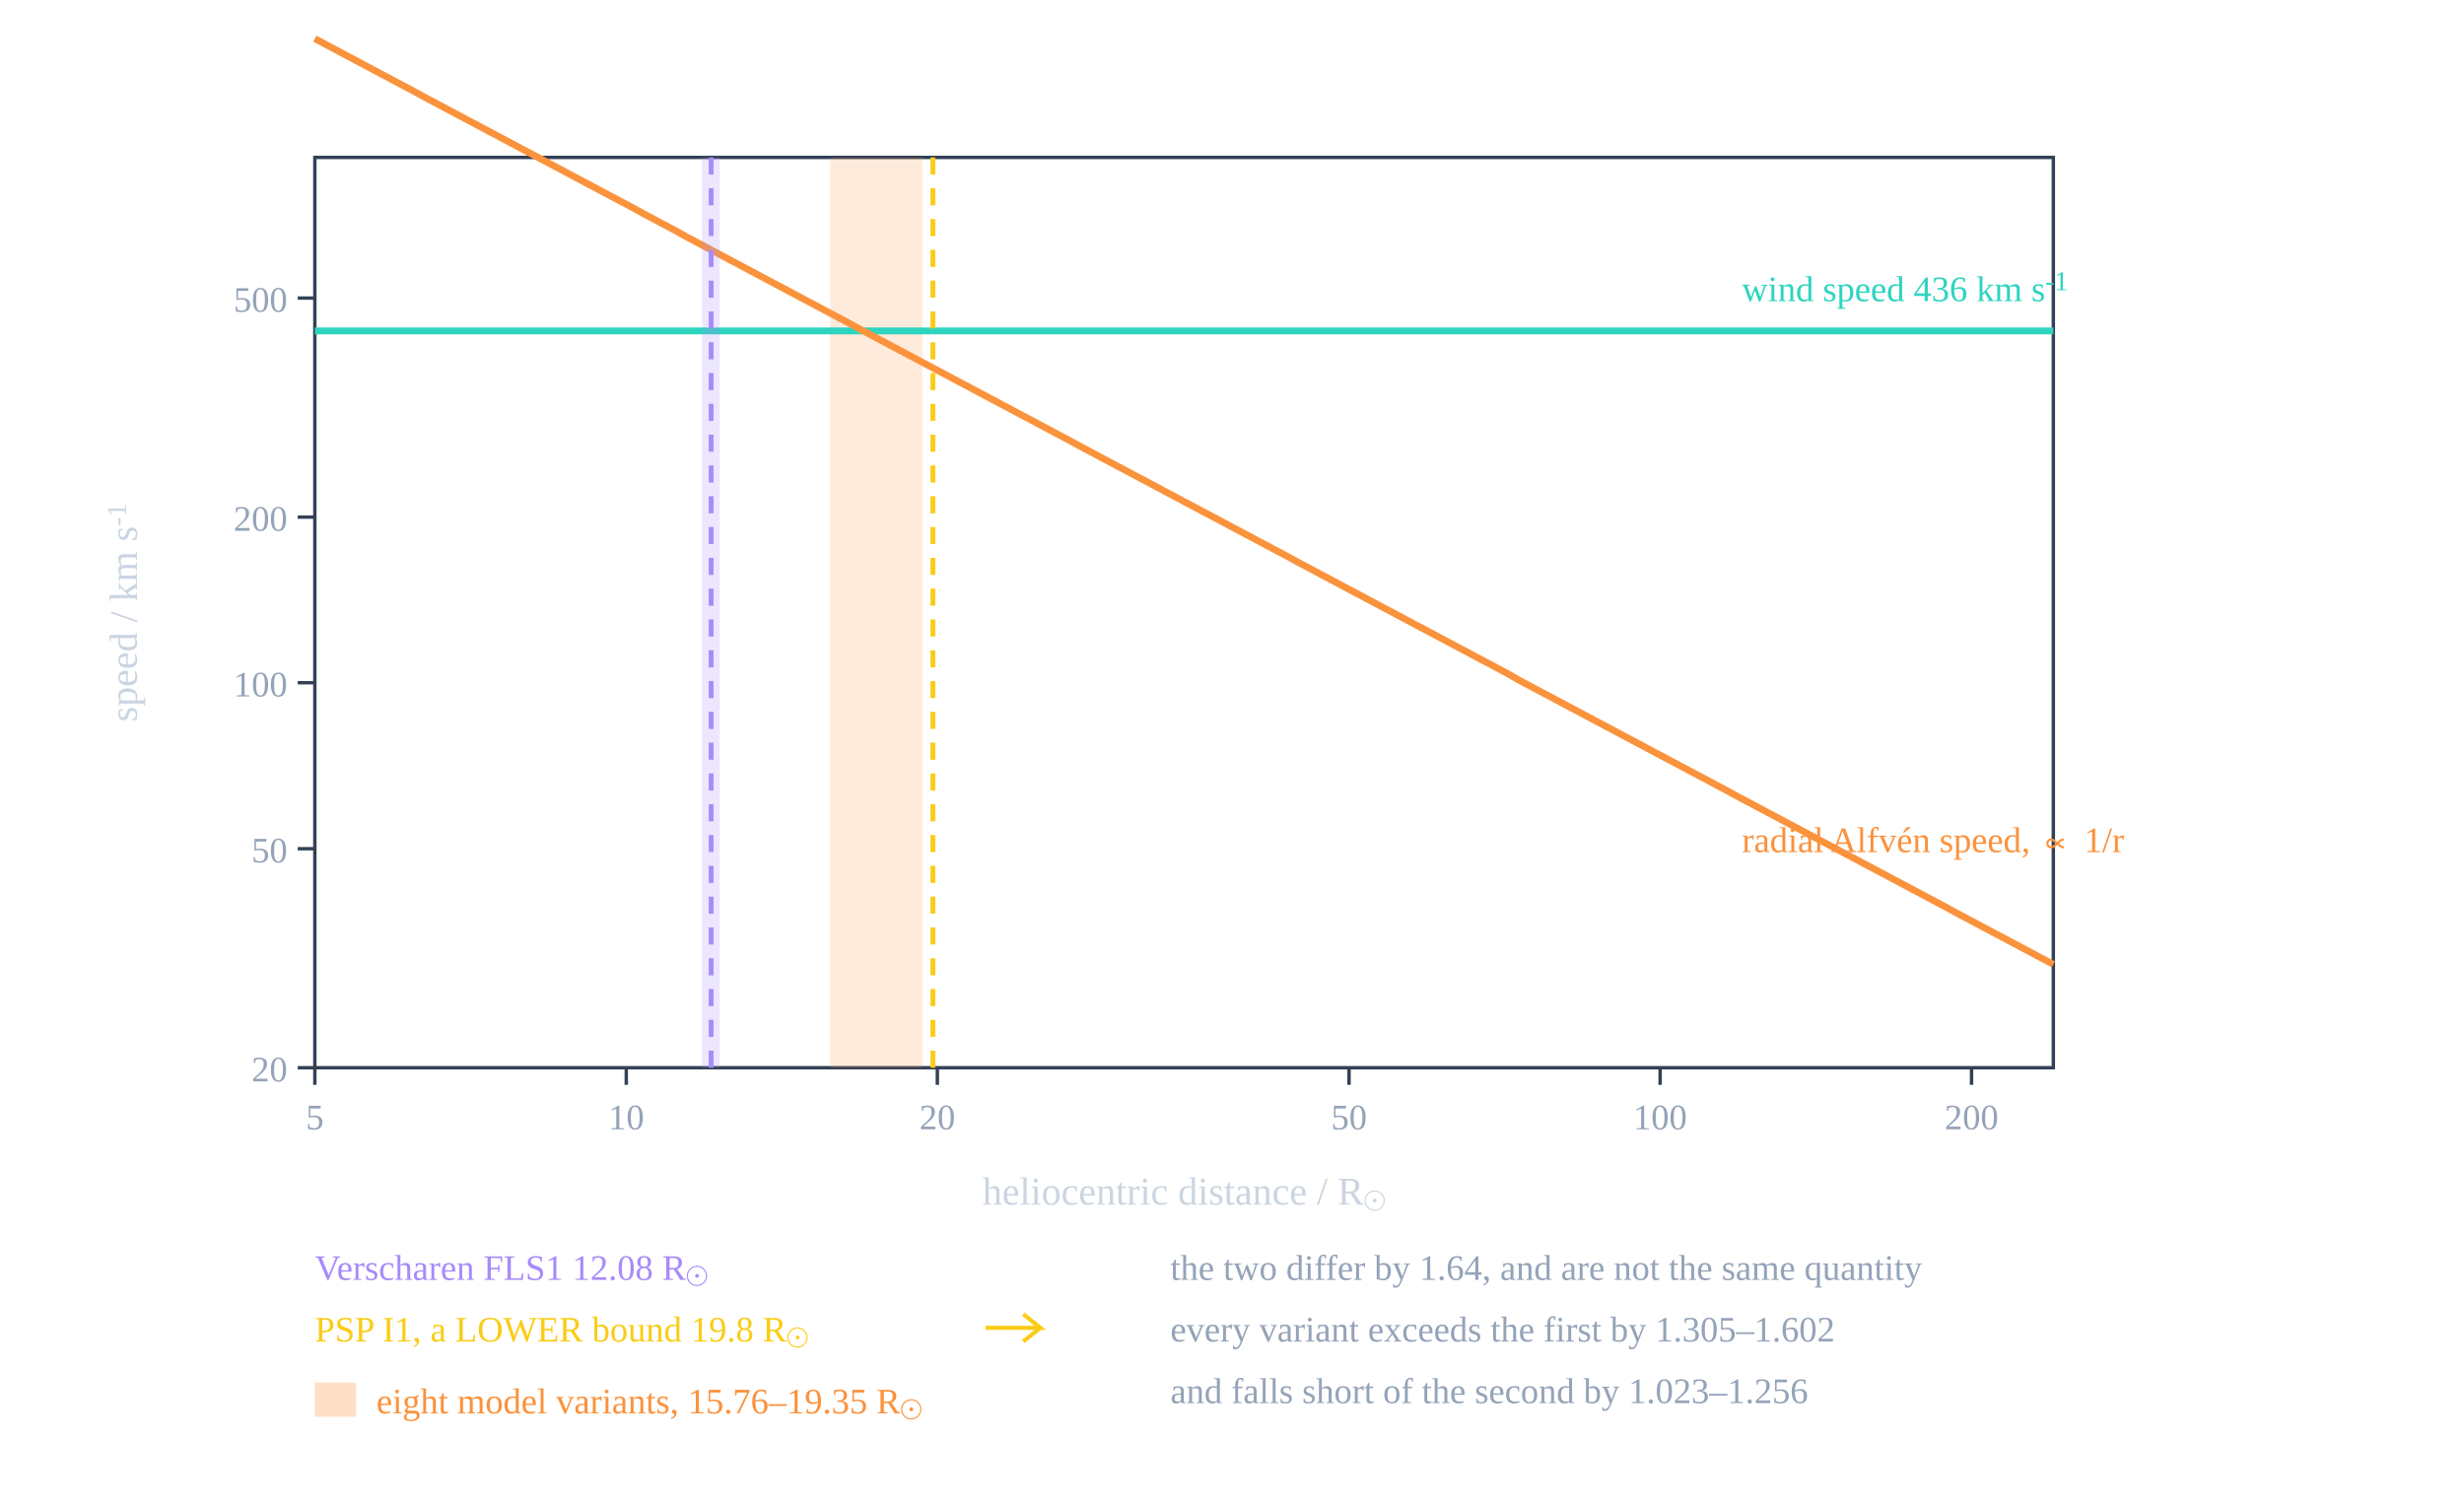
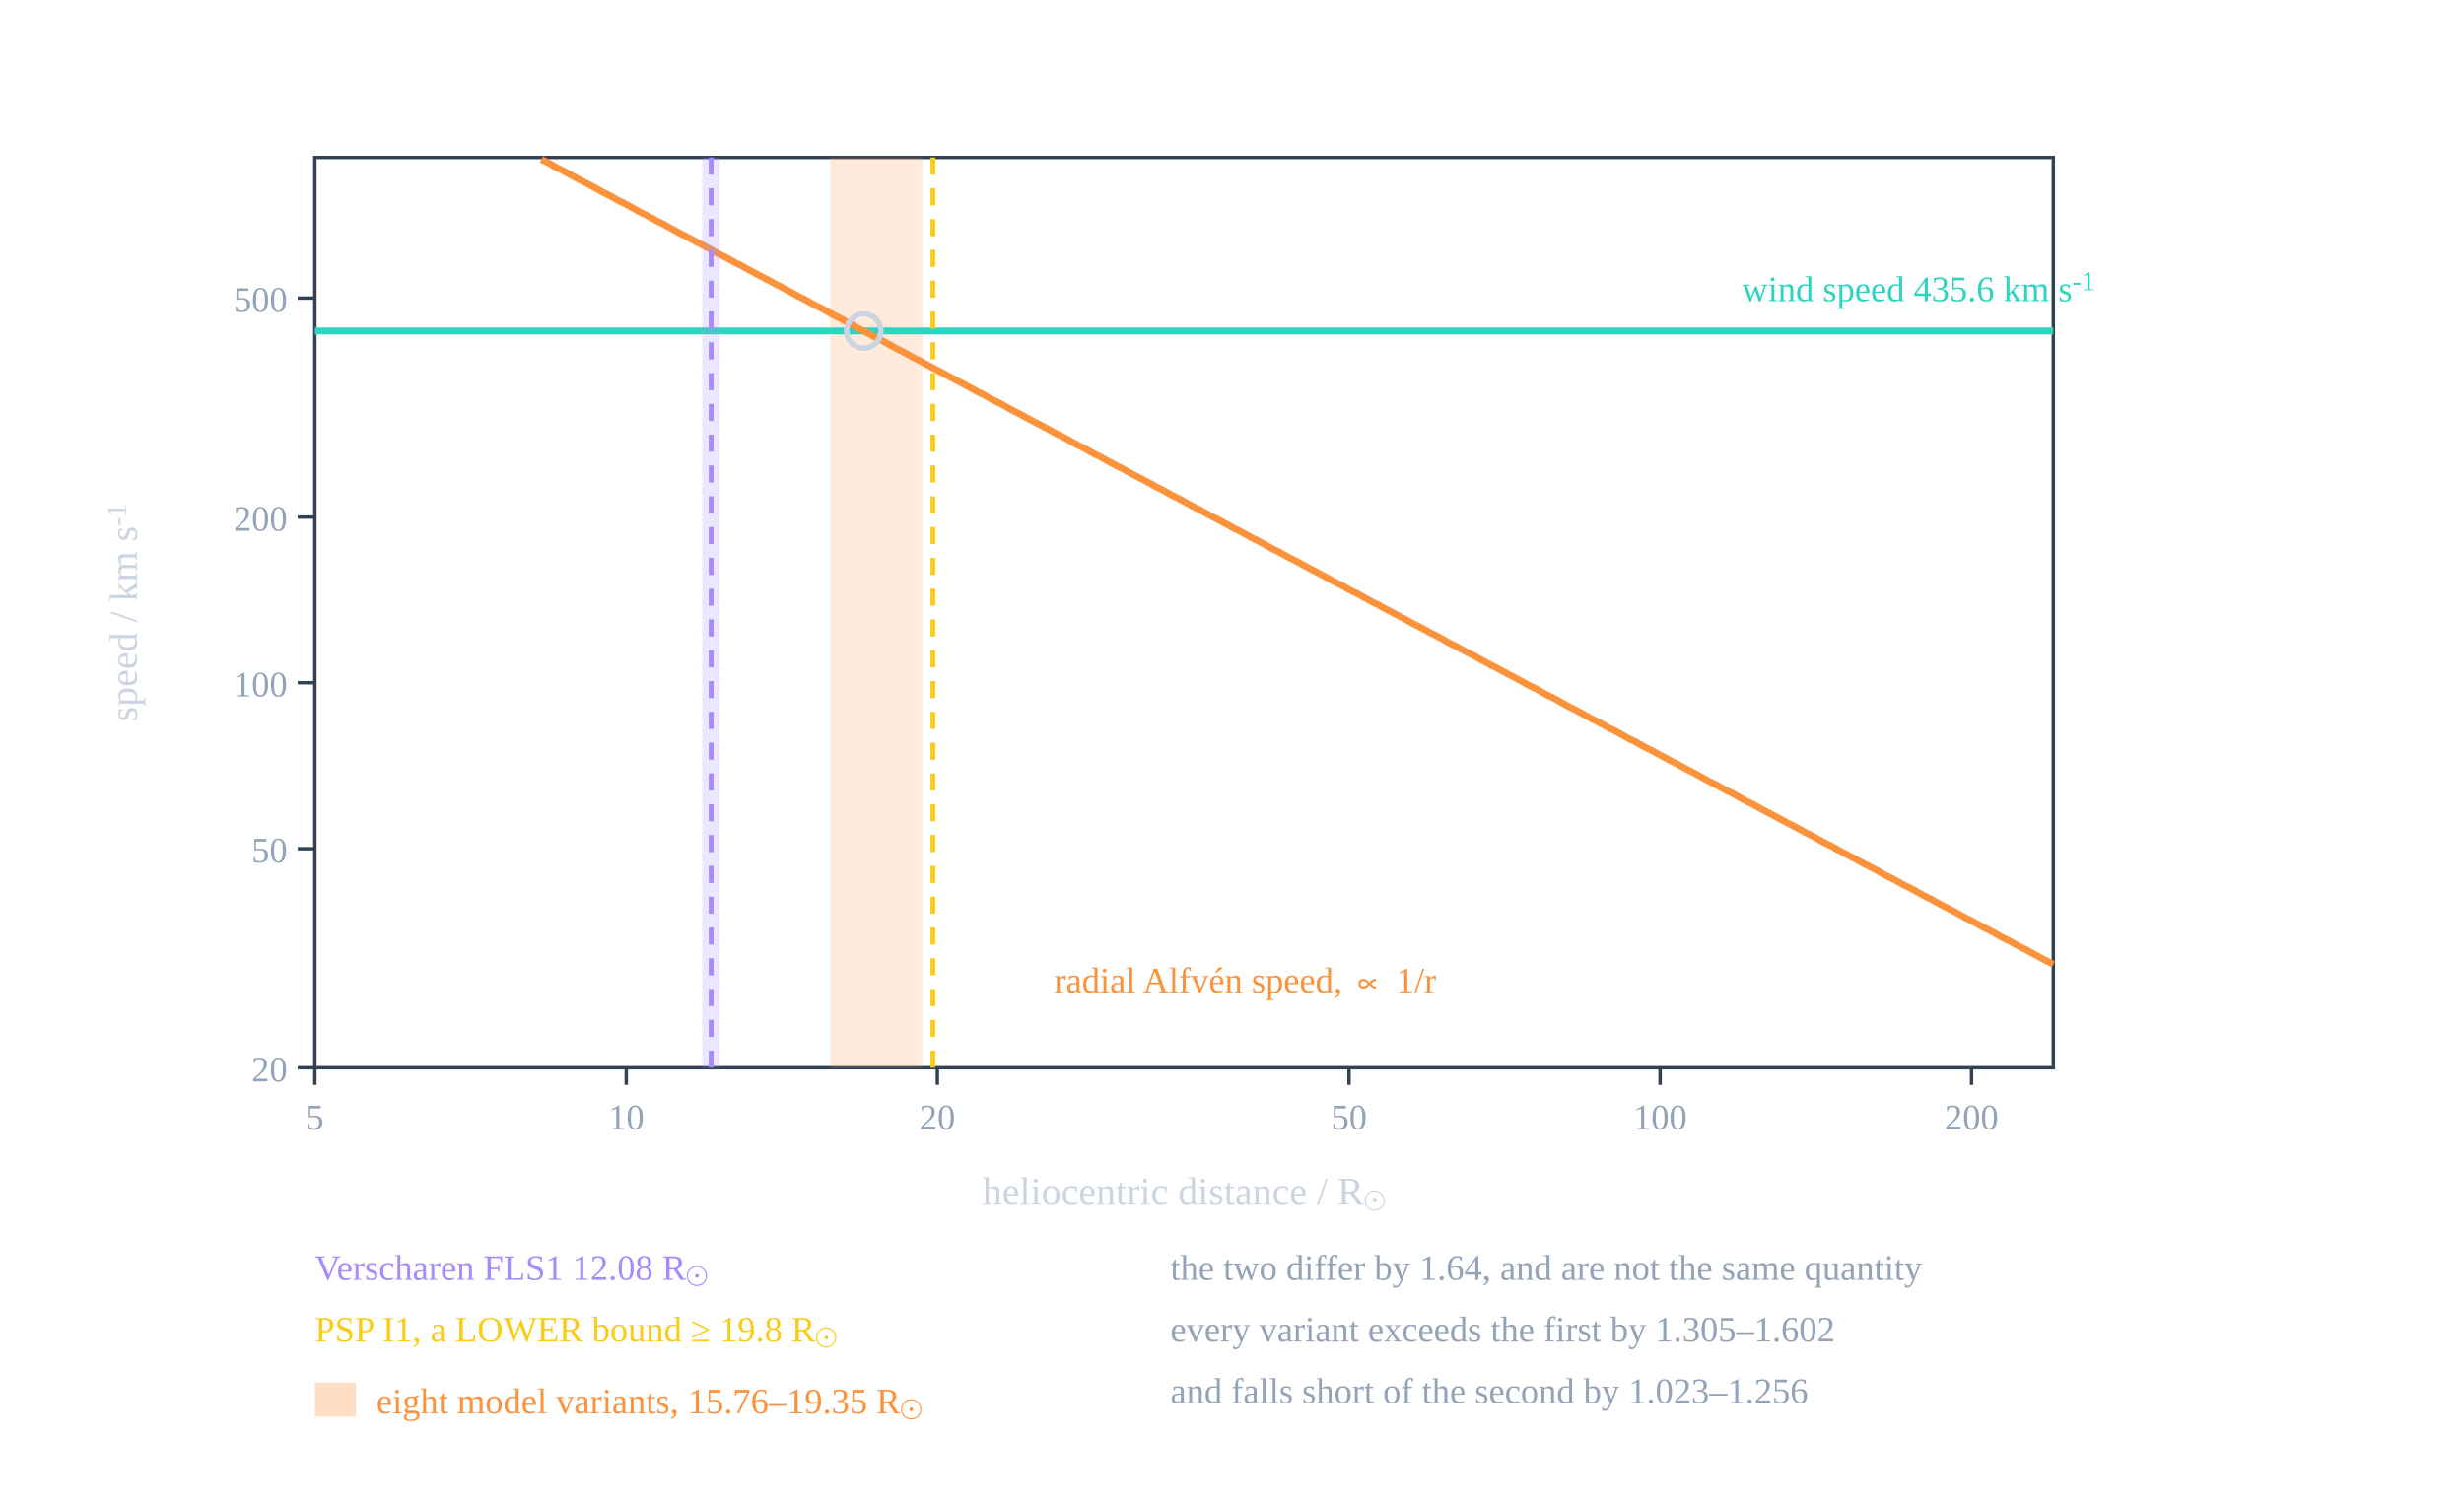
<svg class="setupfig" viewBox="0 0 720 440" width="100%" role="img" aria-label="Wind speed and radial Alfven speed against heliocentric distance on logarithmic axes. The wind speed is nearly flat; the Alfven speed falls as one over radius and crosses it. A narrow shaded band marks the eight model crossing radii between about sixteen and nineteen solar radii. Two measured values are marked: Verscharen and colleagues at twelve solar radii, to the left of the band, and the Parker Solar Probe lower bound at nineteen point eight solar radii, at its right-hand edge.">
  <rect x="92" y="46" width="508" height="266" fill="none" stroke="#334155" stroke-width="1" />
  <line x1="92.0" y1="312" x2="92.0" y2="317" stroke="#334155" stroke-width="1" />
  <text x="92.0" y="330" font-size="10.5" text-anchor="middle" fill="#94a3b8">5</text>
  <line x1="183.0" y1="312" x2="183.0" y2="317" stroke="#334155" stroke-width="1" />
  <text x="183.0" y="330" font-size="10.5" text-anchor="middle" fill="#94a3b8">10</text>
  <line x1="273.9" y1="312" x2="273.9" y2="317" stroke="#334155" stroke-width="1" />
  <text x="273.9" y="330" font-size="10.5" text-anchor="middle" fill="#94a3b8">20</text>
  <line x1="394.2" y1="312" x2="394.2" y2="317" stroke="#334155" stroke-width="1" />
  <text x="394.2" y="330" font-size="10.5" text-anchor="middle" fill="#94a3b8">50</text>
  <line x1="485.1" y1="312" x2="485.1" y2="317" stroke="#334155" stroke-width="1" />
  <text x="485.1" y="330" font-size="10.5" text-anchor="middle" fill="#94a3b8">100</text>
  <line x1="576.1" y1="312" x2="576.1" y2="317" stroke="#334155" stroke-width="1" />
  <text x="576.1" y="330" font-size="10.5" text-anchor="middle" fill="#94a3b8">200</text>
  <line x1="87" y1="312.0" x2="92" y2="312.0" stroke="#334155" stroke-width="1" />
  <text x="84" y="316.0" font-size="10.5" text-anchor="end" fill="#94a3b8">20</text>
  <line x1="87" y1="248.0" x2="92" y2="248.0" stroke="#334155" stroke-width="1" />
  <text x="84" y="252.0" font-size="10.5" text-anchor="end" fill="#94a3b8">50</text>
  <line x1="87" y1="199.5" x2="92" y2="199.5" stroke="#334155" stroke-width="1" />
  <text x="84" y="203.5" font-size="10.5" text-anchor="end" fill="#94a3b8">100</text>
  <line x1="87" y1="151.1" x2="92" y2="151.1" stroke="#334155" stroke-width="1" />
  <text x="84" y="155.1" font-size="10.5" text-anchor="end" fill="#94a3b8">200</text>
  <line x1="87" y1="87.1" x2="92" y2="87.1" stroke="#334155" stroke-width="1" />
  <text x="84" y="91.1" font-size="10.5" text-anchor="end" fill="#94a3b8">500</text>
  <rect x="242.6" y="46" width="26.9" height="266" fill="#fb923c" opacity="0.18" />
-   <path d="M 92.0,96.7 L 95.2,96.7 L 98.4,96.7 L 101.6,96.7 L 104.8,96.7 L 108.0,96.7 L 111.2,96.7 L 114.4,96.7 L 117.6,96.7 L 120.8,96.7 L 123.9,96.7 L 127.1,96.7 L 130.3,96.7 L 133.5,96.7 L 136.7,96.7 L 139.9,96.7 L 143.1,96.7 L 146.3,96.7 L 149.5,96.7 L 152.7,96.7 L 155.9,96.7 L 159.1,96.7 L 162.3,96.7 L 165.5,96.7 L 168.7,96.7 L 171.9,96.7 L 175.1,96.7 L 178.3,96.7 L 181.5,96.7 L 184.7,96.7 L 187.8,96.7 L 191.0,96.7 L 194.2,96.7 L 197.4,96.7 L 200.6,96.7 L 203.8,96.7 L 207.0,96.7 L 210.2,96.7 L 213.4,96.7 L 216.6,96.7 L 219.8,96.7 L 223.0,96.7 L 226.2,96.7 L 229.4,96.7 L 232.6,96.7 L 235.8,96.7 L 239.0,96.7 L 242.2,96.7 L 245.4,96.7 L 248.6,96.7 L 251.7,96.7 L 254.9,96.7 L 258.1,96.7 L 261.3,96.7 L 264.5,96.7 L 267.7,96.7 L 270.9,96.7 L 274.1,96.7 L 277.3,96.7 L 280.5,96.7 L 283.7,96.7 L 286.9,96.7 L 290.1,96.7 L 293.3,96.7 L 296.5,96.7 L 299.7,96.7 L 302.9,96.7 L 306.1,96.7 L 309.3,96.7 L 312.5,96.7 L 315.6,96.7 L 318.8,96.7 L 322.0,96.7 L 325.2,96.7 L 328.4,96.7 L 331.6,96.7 L 334.8,96.7 L 338.0,96.7 L 341.2,96.7 L 344.4,96.7 L 347.6,96.7 L 350.8,96.7 L 354.0,96.7 L 357.2,96.7 L 360.4,96.7 L 363.6,96.7 L 366.8,96.7 L 370.0,96.7 L 373.2,96.7 L 376.4,96.7 L 379.5,96.7 L 382.7,96.7 L 385.9,96.7 L 389.1,96.7 L 392.3,96.7 L 395.5,96.7 L 398.7,96.7 L 401.9,96.7 L 405.1,96.7 L 408.3,96.7 L 411.5,96.7 L 414.7,96.7 L 417.9,96.7 L 421.1,96.7 L 424.3,96.7 L 427.5,96.7 L 430.7,96.7 L 433.9,96.7 L 437.1,96.7 L 440.3,96.7 L 443.4,96.7 L 446.6,96.7 L 449.8,96.7 L 453.0,96.7 L 456.2,96.7 L 459.4,96.7 L 462.6,96.7 L 465.8,96.7 L 469.0,96.7 L 472.2,96.7 L 475.4,96.7 L 478.6,96.7 L 481.8,96.7 L 485.0,96.7 L 488.2,96.7 L 491.4,96.7 L 494.6,96.7 L 497.8,96.7 L 501.0,96.7 L 504.2,96.7 L 507.3,96.7 L 510.5,96.7 L 513.7,96.7 L 516.9,96.7 L 520.1,96.7 L 523.3,96.7 L 526.5,96.7 L 529.7,96.7 L 532.9,96.7 L 536.1,96.7 L 539.3,96.7 L 542.5,96.7 L 545.7,96.7 L 548.9,96.7 L 552.1,96.7 L 555.3,96.7 L 558.5,96.7 L 561.7,96.7 L 564.9,96.7 L 568.1,96.7 L 571.2,96.7 L 574.4,96.7 L 577.6,96.7 L 580.8,96.7 L 584.0,96.7 L 587.2,96.7 L 590.4,96.7 L 593.6,96.7 L 596.8,96.7 L 600.0,96.7" fill="none" stroke="#2dd4bf" stroke-width="2" />
-   <path d="M 92.0,11.3 L 95.2,13.0 L 98.4,14.7 L 101.6,16.4 L 104.8,18.1 L 108.0,19.8 L 111.2,21.5 L 114.4,23.2 L 117.6,24.9 L 120.8,26.6 L 123.9,28.3 L 127.1,30.0 L 130.3,31.7 L 133.5,33.4 L 136.7,35.1 L 139.9,36.8 L 143.1,38.5 L 146.3,40.2 L 149.5,41.9 L 152.7,43.6 L 155.9,45.3 L 159.1,47.0 L 162.3,48.7 L 165.5,50.4 L 168.7,52.1 L 171.9,53.8 L 175.1,55.5 L 178.3,57.2 L 181.5,58.9 L 184.7,60.6 L 187.8,62.3 L 191.0,64.0 L 194.2,65.7 L 197.4,67.4 L 200.6,69.2 L 203.8,70.9 L 207.0,72.6 L 210.2,74.3 L 213.4,76.0 L 216.6,77.7 L 219.8,79.4 L 223.0,81.1 L 226.2,82.8 L 229.4,84.5 L 232.6,86.2 L 235.8,87.9 L 239.0,89.6 L 242.2,91.3 L 245.4,93.0 L 248.6,94.7 L 251.7,96.4 L 254.9,98.1 L 258.1,99.8 L 261.3,101.5 L 264.5,103.2 L 267.7,104.9 L 270.9,106.6 L 274.1,108.3 L 277.3,110.0 L 280.5,111.7 L 283.7,113.4 L 286.9,115.1 L 290.1,116.8 L 293.3,118.5 L 296.5,120.2 L 299.7,121.9 L 302.9,123.6 L 306.1,125.3 L 309.3,127.0 L 312.5,128.7 L 315.6,130.4 L 318.8,132.1 L 322.0,133.8 L 325.2,135.5 L 328.4,137.2 L 331.6,138.9 L 334.8,140.6 L 338.0,142.3 L 341.2,144.0 L 344.4,145.7 L 347.6,147.4 L 350.8,149.1 L 354.0,150.8 L 357.2,152.5 L 360.4,154.2 L 363.6,155.9 L 366.8,157.6 L 370.0,159.3 L 373.2,161.0 L 376.4,162.7 L 379.5,164.4 L 382.7,166.1 L 385.9,167.8 L 389.1,169.5 L 392.3,171.2 L 395.5,172.9 L 398.7,174.6 L 401.9,176.3 L 405.1,178.0 L 408.3,179.7 L 411.5,181.4 L 414.7,183.1 L 417.9,184.8 L 421.1,186.5 L 424.3,188.2 L 427.5,189.9 L 430.7,191.6 L 433.9,193.3 L 437.1,195.0 L 440.3,196.7 L 443.4,198.5 L 446.6,200.2 L 449.8,201.9 L 453.0,203.6 L 456.2,205.3 L 459.4,207.0 L 462.6,208.7 L 465.8,210.4 L 469.0,212.1 L 472.2,213.8 L 475.4,215.5 L 478.6,217.2 L 481.8,218.9 L 485.0,220.6 L 488.2,222.3 L 491.4,224.0 L 494.6,225.7 L 497.8,227.4 L 501.0,229.1 L 504.2,230.8 L 507.3,232.5 L 510.5,234.2 L 513.7,235.9 L 516.9,237.6 L 520.1,239.3 L 523.3,241.0 L 526.5,242.7 L 529.7,244.4 L 532.9,246.1 L 536.1,247.8 L 539.3,249.5 L 542.5,251.2 L 545.7,252.9 L 548.9,254.6 L 552.1,256.3 L 555.3,258.0 L 558.5,259.7 L 561.7,261.4 L 564.9,263.1 L 568.1,264.8 L 571.2,266.5 L 574.4,268.2 L 577.6,269.9 L 580.8,271.6 L 584.0,273.3 L 587.2,275.0 L 590.4,276.7 L 593.6,278.4 L 596.8,280.1 L 600.0,281.8" fill="none" stroke="#fb923c" stroke-width="2" />
+   <path d="M 92.0,96.7 L 93.3,96.7 L 94.5,96.7 L 95.8,96.7 L 97.1,96.7 L 98.4,96.7 L 99.6,96.7 L 100.9,96.7 L 102.2,96.7 L 103.5,96.7 L 104.7,96.7 L 106.0,96.7 L 107.3,96.7 L 108.6,96.7 L 109.8,96.7 L 111.1,96.7 L 112.4,96.7 L 113.6,96.7 L 114.9,96.7 L 116.2,96.7 L 117.5,96.7 L 118.7,96.7 L 120.0,96.7 L 121.3,96.7 L 122.6,96.7 L 123.8,96.7 L 125.1,96.7 L 126.4,96.7 L 127.6,96.7 L 128.9,96.7 L 130.2,96.7 L 131.5,96.7 L 132.7,96.7 L 134.0,96.7 L 135.3,96.7 L 136.6,96.7 L 137.8,96.7 L 139.1,96.7 L 140.4,96.7 L 141.7,96.7 L 142.9,96.7 L 144.2,96.7 L 145.5,96.7 L 146.7,96.7 L 148.0,96.7 L 149.3,96.7 L 150.6,96.7 L 151.8,96.7 L 153.1,96.7 L 154.4,96.7 L 155.7,96.7 L 156.9,96.7 L 158.2,96.7 L 159.5,96.7 L 160.8,96.7 L 162.0,96.7 L 163.3,96.7 L 164.6,96.7 L 165.8,96.7 L 167.1,96.7 L 168.4,96.7 L 169.7,96.7 L 170.9,96.7 L 172.2,96.7 L 173.5,96.7 L 174.8,96.7 L 176.0,96.7 L 177.3,96.7 L 178.6,96.7 L 179.8,96.7 L 181.1,96.7 L 182.4,96.7 L 183.7,96.7 L 184.9,96.7 L 186.2,96.7 L 187.5,96.7 L 188.8,96.7 L 190.0,96.7 L 191.3,96.7 L 192.6,96.7 L 193.9,96.7 L 195.1,96.7 L 196.4,96.7 L 197.7,96.7 L 198.9,96.7 L 200.2,96.7 L 201.5,96.7 L 202.8,96.7 L 204.0,96.7 L 205.3,96.7 L 206.6,96.7 L 207.9,96.7 L 209.1,96.7 L 210.4,96.7 L 211.7,96.7 L 213.0,96.7 L 214.2,96.7 L 215.5,96.7 L 216.8,96.7 L 218.0,96.7 L 219.3,96.7 L 220.6,96.7 L 221.9,96.7 L 223.1,96.7 L 224.4,96.7 L 225.7,96.7 L 227.0,96.7 L 228.2,96.7 L 229.5,96.7 L 230.8,96.7 L 232.1,96.7 L 233.3,96.7 L 234.6,96.7 L 235.9,96.7 L 237.1,96.7 L 238.4,96.7 L 239.7,96.7 L 241.0,96.7 L 242.2,96.7 L 243.5,96.7 L 244.8,96.7 L 246.1,96.7 L 247.3,96.7 L 248.6,96.7 L 249.9,96.7 L 251.1,96.7 L 252.4,96.7 L 253.7,96.7 L 255.0,96.7 L 256.2,96.7 L 257.5,96.7 L 258.8,96.7 L 260.1,96.7 L 261.3,96.7 L 262.6,96.7 L 263.9,96.7 L 265.2,96.7 L 266.4,96.7 L 267.7,96.7 L 269.0,96.7 L 270.2,96.7 L 271.5,96.7 L 272.8,96.7 L 274.1,96.7 L 275.3,96.7 L 276.6,96.7 L 277.9,96.7 L 279.2,96.7 L 280.4,96.7 L 281.7,96.7 L 283.0,96.7 L 284.3,96.7 L 285.5,96.7 L 286.8,96.7 L 288.1,96.7 L 289.3,96.7 L 290.6,96.7 L 291.9,96.7 L 293.2,96.7 L 294.4,96.7 L 295.7,96.7 L 297.0,96.7 L 298.3,96.7 L 299.5,96.7 L 300.8,96.7 L 302.1,96.7 L 303.3,96.7 L 304.6,96.7 L 305.9,96.7 L 307.2,96.7 L 308.4,96.7 L 309.7,96.7 L 311.0,96.7 L 312.3,96.7 L 313.5,96.7 L 314.8,96.7 L 316.1,96.7 L 317.4,96.7 L 318.6,96.7 L 319.9,96.7 L 321.2,96.7 L 322.4,96.7 L 323.7,96.7 L 325.0,96.7 L 326.3,96.7 L 327.5,96.7 L 328.8,96.7 L 330.1,96.7 L 331.4,96.7 L 332.6,96.7 L 333.9,96.7 L 335.2,96.7 L 336.5,96.7 L 337.7,96.7 L 339.0,96.7 L 340.3,96.7 L 341.5,96.7 L 342.8,96.7 L 344.1,96.7 L 345.4,96.7 L 346.6,96.7 L 347.9,96.7 L 349.2,96.7 L 350.5,96.7 L 351.7,96.7 L 353.0,96.7 L 354.3,96.7 L 355.5,96.7 L 356.8,96.7 L 358.1,96.7 L 359.4,96.7 L 360.6,96.7 L 361.9,96.7 L 363.2,96.7 L 364.5,96.7 L 365.7,96.7 L 367.0,96.7 L 368.3,96.7 L 369.6,96.7 L 370.8,96.7 L 372.1,96.7 L 373.4,96.7 L 374.6,96.7 L 375.9,96.7 L 377.2,96.7 L 378.5,96.7 L 379.7,96.7 L 381.0,96.7 L 382.3,96.7 L 383.6,96.7 L 384.8,96.7 L 386.1,96.7 L 387.4,96.7 L 388.7,96.7 L 389.9,96.7 L 391.2,96.7 L 392.5,96.7 L 393.7,96.7 L 395.0,96.7 L 396.3,96.7 L 397.6,96.7 L 398.8,96.7 L 400.1,96.7 L 401.4,96.7 L 402.7,96.7 L 403.9,96.7 L 405.2,96.7 L 406.5,96.7 L 407.7,96.7 L 409.0,96.7 L 410.3,96.7 L 411.6,96.7 L 412.8,96.7 L 414.1,96.7 L 415.4,96.7 L 416.7,96.7 L 417.9,96.7 L 419.2,96.7 L 420.5,96.7 L 421.8,96.7 L 423.0,96.7 L 424.3,96.7 L 425.6,96.7 L 426.8,96.7 L 428.1,96.7 L 429.4,96.7 L 430.7,96.7 L 431.9,96.7 L 433.2,96.7 L 434.5,96.7 L 435.8,96.7 L 437.0,96.7 L 438.3,96.7 L 439.6,96.7 L 440.9,96.7 L 442.1,96.7 L 443.4,96.7 L 444.7,96.7 L 445.9,96.7 L 447.2,96.7 L 448.5,96.7 L 449.8,96.7 L 451.0,96.7 L 452.3,96.7 L 453.6,96.7 L 454.9,96.7 L 456.1,96.7 L 457.4,96.7 L 458.7,96.7 L 459.9,96.7 L 461.2,96.7 L 462.5,96.7 L 463.8,96.7 L 465.0,96.7 L 466.3,96.7 L 467.6,96.7 L 468.9,96.7 L 470.1,96.7 L 471.4,96.7 L 472.7,96.7 L 474.0,96.7 L 475.2,96.7 L 476.5,96.7 L 477.8,96.7 L 479.0,96.7 L 480.3,96.7 L 481.6,96.7 L 482.9,96.7 L 484.1,96.7 L 485.4,96.7 L 486.7,96.7 L 488.0,96.7 L 489.2,96.7 L 490.5,96.7 L 491.8,96.7 L 493.1,96.7 L 494.3,96.7 L 495.6,96.7 L 496.9,96.7 L 498.1,96.7 L 499.4,96.7 L 500.7,96.7 L 502.0,96.7 L 503.2,96.7 L 504.5,96.7 L 505.8,96.7 L 507.1,96.7 L 508.3,96.7 L 509.6,96.7 L 510.9,96.7 L 512.2,96.7 L 513.4,96.7 L 514.7,96.7 L 516.0,96.7 L 517.2,96.7 L 518.5,96.7 L 519.8,96.7 L 521.1,96.7 L 522.3,96.7 L 523.6,96.7 L 524.9,96.7 L 526.2,96.7 L 527.4,96.7 L 528.7,96.7 L 530.0,96.7 L 531.2,96.7 L 532.5,96.7 L 533.8,96.7 L 535.1,96.7 L 536.3,96.7 L 537.6,96.7 L 538.9,96.7 L 540.2,96.7 L 541.4,96.7 L 542.7,96.7 L 544.0,96.7 L 545.3,96.7 L 546.5,96.7 L 547.8,96.7 L 549.1,96.7 L 550.3,96.7 L 551.6,96.7 L 552.9,96.7 L 554.2,96.7 L 555.4,96.7 L 556.7,96.7 L 558.0,96.7 L 559.3,96.7 L 560.5,96.7 L 561.8,96.7 L 563.1,96.7 L 564.4,96.7 L 565.6,96.7 L 566.9,96.7 L 568.2,96.7 L 569.4,96.7 L 570.7,96.7 L 572.0,96.7 L 573.3,96.7 L 574.5,96.7 L 575.8,96.7 L 577.1,96.7 L 578.4,96.7 L 579.6,96.7 L 580.9,96.7 L 582.2,96.7 L 583.4,96.7 L 584.7,96.7 L 586.0,96.7 L 587.3,96.7 L 588.5,96.7 L 589.8,96.7 L 591.1,96.7 L 592.4,96.7 L 593.6,96.7 L 594.9,96.7 L 596.2,96.7 L 597.5,96.7 L 598.7,96.7 L 600.0,96.7" fill="none" stroke="#2dd4bf" stroke-width="2" />
+   <path d="M 158.2,46.6 L 159.5,47.2 L 160.8,47.9 L 162.0,48.6 L 163.3,49.3 L 164.6,49.9 L 165.8,50.6 L 167.1,51.3 L 168.4,52.0 L 169.7,52.7 L 170.9,53.3 L 172.2,54.0 L 173.5,54.7 L 174.8,55.4 L 176.0,56.1 L 177.3,56.7 L 178.6,57.4 L 179.8,58.1 L 181.1,58.8 L 182.4,59.4 L 183.7,60.1 L 184.9,60.8 L 186.2,61.5 L 187.5,62.2 L 188.8,62.8 L 190.0,63.5 L 191.3,64.2 L 192.6,64.9 L 193.9,65.5 L 195.1,66.2 L 196.4,66.9 L 197.7,67.6 L 198.9,68.3 L 200.2,68.9 L 201.5,69.6 L 202.8,70.3 L 204.0,71.0 L 205.3,71.6 L 206.6,72.3 L 207.9,73.0 L 209.1,73.7 L 210.4,74.4 L 211.7,75.0 L 213.0,75.7 L 214.2,76.4 L 215.5,77.1 L 216.8,77.7 L 218.0,78.4 L 219.3,79.1 L 220.6,79.8 L 221.9,80.5 L 223.1,81.1 L 224.4,81.8 L 225.7,82.5 L 227.0,83.2 L 228.2,83.8 L 229.5,84.5 L 230.8,85.2 L 232.1,85.9 L 233.3,86.6 L 234.6,87.2 L 235.9,87.9 L 237.1,88.6 L 238.4,89.3 L 239.7,89.9 L 241.0,90.6 L 242.2,91.3 L 243.5,92.0 L 244.8,92.7 L 246.1,93.3 L 247.3,94.0 L 248.6,94.7 L 249.9,95.4 L 251.1,96.1 L 252.4,96.7 L 253.7,97.4 L 255.0,98.1 L 256.2,98.8 L 257.5,99.4 L 258.8,100.1 L 260.1,100.8 L 261.3,101.5 L 262.6,102.2 L 263.9,102.8 L 265.2,103.5 L 266.4,104.2 L 267.7,104.9 L 269.0,105.5 L 270.2,106.2 L 271.5,106.9 L 272.8,107.6 L 274.1,108.3 L 275.3,108.9 L 276.6,109.6 L 277.9,110.3 L 279.2,111.0 L 280.4,111.6 L 281.7,112.3 L 283.0,113.0 L 284.3,113.7 L 285.5,114.4 L 286.8,115.0 L 288.1,115.7 L 289.3,116.4 L 290.6,117.1 L 291.9,117.7 L 293.2,118.4 L 294.4,119.1 L 295.7,119.8 L 297.0,120.5 L 298.3,121.1 L 299.5,121.8 L 300.8,122.5 L 302.1,123.2 L 303.3,123.8 L 304.6,124.5 L 305.9,125.2 L 307.2,125.9 L 308.4,126.6 L 309.7,127.2 L 311.0,127.9 L 312.3,128.6 L 313.5,129.3 L 314.8,130.0 L 316.1,130.6 L 317.4,131.3 L 318.6,132.0 L 319.9,132.7 L 321.2,133.3 L 322.4,134.0 L 323.7,134.7 L 325.0,135.4 L 326.3,136.1 L 327.5,136.7 L 328.8,137.4 L 330.1,138.1 L 331.4,138.8 L 332.6,139.4 L 333.9,140.1 L 335.2,140.8 L 336.5,141.5 L 337.7,142.2 L 339.0,142.8 L 340.3,143.5 L 341.5,144.2 L 342.8,144.9 L 344.1,145.5 L 345.4,146.2 L 346.6,146.9 L 347.9,147.6 L 349.2,148.3 L 350.5,148.9 L 351.7,149.6 L 353.0,150.3 L 354.3,151.0 L 355.5,151.6 L 356.8,152.3 L 358.1,153.0 L 359.4,153.7 L 360.6,154.4 L 361.9,155.0 L 363.2,155.7 L 364.5,156.4 L 365.7,157.1 L 367.0,157.7 L 368.3,158.4 L 369.6,159.1 L 370.8,159.8 L 372.1,160.5 L 373.4,161.1 L 374.6,161.8 L 375.9,162.5 L 377.2,163.2 L 378.5,163.8 L 379.7,164.5 L 381.0,165.2 L 382.3,165.9 L 383.6,166.6 L 384.8,167.2 L 386.1,167.9 L 387.4,168.6 L 388.7,169.3 L 389.9,170.0 L 391.2,170.6 L 392.5,171.3 L 393.7,172.0 L 395.0,172.7 L 396.3,173.3 L 397.6,174.0 L 398.8,174.7 L 400.1,175.4 L 401.4,176.1 L 402.7,176.7 L 403.9,177.4 L 405.2,178.1 L 406.5,178.8 L 407.7,179.4 L 409.0,180.1 L 410.3,180.8 L 411.6,181.5 L 412.8,182.2 L 414.1,182.8 L 415.4,183.5 L 416.7,184.2 L 417.9,184.9 L 419.2,185.5 L 420.5,186.2 L 421.8,186.9 L 423.0,187.6 L 424.3,188.3 L 425.6,188.9 L 426.8,189.6 L 428.1,190.3 L 429.4,191.0 L 430.7,191.6 L 431.9,192.3 L 433.2,193.0 L 434.5,193.7 L 435.8,194.4 L 437.0,195.0 L 438.3,195.7 L 439.6,196.4 L 440.9,197.1 L 442.1,197.7 L 443.4,198.4 L 444.7,199.1 L 445.9,199.8 L 447.2,200.5 L 448.5,201.1 L 449.8,201.8 L 451.0,202.5 L 452.3,203.2 L 453.6,203.8 L 454.9,204.5 L 456.1,205.2 L 457.4,205.9 L 458.7,206.6 L 459.9,207.2 L 461.2,207.9 L 462.5,208.6 L 463.8,209.3 L 465.0,210.0 L 466.3,210.6 L 467.6,211.3 L 468.9,212.0 L 470.1,212.7 L 471.4,213.3 L 472.7,214.0 L 474.0,214.7 L 475.2,215.4 L 476.5,216.1 L 477.8,216.7 L 479.0,217.4 L 480.3,218.1 L 481.6,218.8 L 482.9,219.4 L 484.1,220.1 L 485.4,220.8 L 486.7,221.5 L 488.0,222.2 L 489.2,222.8 L 490.5,223.5 L 491.8,224.2 L 493.1,224.9 L 494.3,225.5 L 495.6,226.2 L 496.9,226.9 L 498.1,227.6 L 499.4,228.3 L 500.7,228.9 L 502.0,229.6 L 503.2,230.3 L 504.5,231.0 L 505.8,231.6 L 507.1,232.3 L 508.3,233.0 L 509.6,233.7 L 510.9,234.4 L 512.2,235.0 L 513.4,235.7 L 514.7,236.4 L 516.0,237.1 L 517.2,237.7 L 518.5,238.4 L 519.8,239.1 L 521.1,239.8 L 522.3,240.5 L 523.6,241.1 L 524.9,241.8 L 526.2,242.5 L 527.4,243.2 L 528.7,243.8 L 530.0,244.5 L 531.2,245.2 L 532.5,245.9 L 533.8,246.6 L 535.1,247.2 L 536.3,247.9 L 537.6,248.6 L 538.9,249.3 L 540.2,250.0 L 541.4,250.6 L 542.7,251.3 L 544.0,252.0 L 545.3,252.7 L 546.5,253.3 L 547.8,254.0 L 549.1,254.7 L 550.3,255.4 L 551.6,256.1 L 552.9,256.7 L 554.2,257.4 L 555.4,258.1 L 556.7,258.8 L 558.0,259.4 L 559.3,260.1 L 560.5,260.8 L 561.8,261.5 L 563.1,262.2 L 564.4,262.8 L 565.6,263.5 L 566.9,264.2 L 568.2,264.9 L 569.4,265.5 L 570.7,266.2 L 572.0,266.9 L 573.3,267.6 L 574.5,268.3 L 575.8,268.9 L 577.1,269.6 L 578.4,270.3 L 579.6,271.0 L 580.9,271.6 L 582.2,272.3 L 583.4,273.0 L 584.7,273.7 L 586.0,274.4 L 587.3,275.0 L 588.5,275.7 L 589.8,276.4 L 591.1,277.1 L 592.4,277.7 L 593.6,278.4 L 594.9,279.1 L 596.2,279.8 L 597.5,280.5 L 598.7,281.1 L 600.0,281.8" fill="none" stroke="#fb923c" stroke-width="2" />
+   <circle cx="252.4" cy="96.7" r="5" fill="none" stroke="#cbd5e1" stroke-width="1.6" />
  <line x1="207.8" y1="46" x2="207.8" y2="312" stroke="#a78bfa" stroke-width="1.4" stroke-dasharray="5 4" />
  <rect x="205.2" y="46" width="5.1" height="266" fill="#a78bfa" opacity="0.22" />
  <text x="92" y="374" font-size="10.5" fill="#a78bfa">Verscharen FLS1 12.08 R<tspan baseline-shift="sub" font-size="8">☉</tspan>
  </text>
  <line x1="272.6" y1="46" x2="272.6" y2="312" stroke="#facc15" stroke-width="1.4" stroke-dasharray="5 4" />
-   <text x="92" y="392" font-size="10.5" fill="#facc15">PSP I1, a LOWER bound 19.8 R<tspan baseline-shift="sub" font-size="8">☉</tspan>
+   <text x="92" y="392" font-size="10.5" fill="#facc15">PSP I1, a LOWER bound ≥ 19.8 R<tspan baseline-shift="sub" font-size="8">☉</tspan>
  </text>
-   <path d="M 288,388 l 16,0 l -5,-4 m 5,4 l -5,4" fill="none" stroke="#facc15" stroke-width="1.2" />
  <rect x="92" y="404" width="12" height="10" fill="#fb923c" opacity="0.30" />
  <text x="110" y="413" font-size="10.5" fill="#fb923c">eight model variants, 15.76–19.35 R<tspan baseline-shift="sub" font-size="8">☉</tspan>
  </text>
-   <text x="509" y="88" font-size="10.5" fill="#2dd4bf">wind speed 436 km s<tspan baseline-shift="super" font-size="8">-1</tspan>
+   <text x="509" y="88" font-size="10.5" fill="#2dd4bf">wind speed 435.6 km s<tspan baseline-shift="super" font-size="8">-1</tspan>
  </text>
-   <text x="509" y="249" font-size="10.5" fill="#fb923c">radial Alfvén speed, ∝ 1/r</text>
+   <text x="308" y="290" font-size="10.5" fill="#fb923c">radial Alfvén speed, ∝ 1/r</text>
  <text x="346" y="352" font-size="11.5" text-anchor="middle" fill="#cbd5e1">heliocentric distance / R<tspan baseline-shift="sub" font-size="8">☉</tspan>
  </text>
  <text x="40" y="179" font-size="11.5" text-anchor="middle" fill="#cbd5e1" transform="rotate(-90 40 179)">speed / km s<tspan baseline-shift="super" font-size="8">-1</tspan>
  </text>
  <text x="342" y="374" font-size="10.5" fill="#94a3b8">the two differ by 1.64, and are not the same quantity</text>
  <text x="342" y="392" font-size="10.5" fill="#94a3b8">every variant exceeds the first by 1.305–1.602</text>
  <text x="342" y="410" font-size="10.5" fill="#94a3b8">and falls short of the second by 1.023–1.256</text>
</svg>
